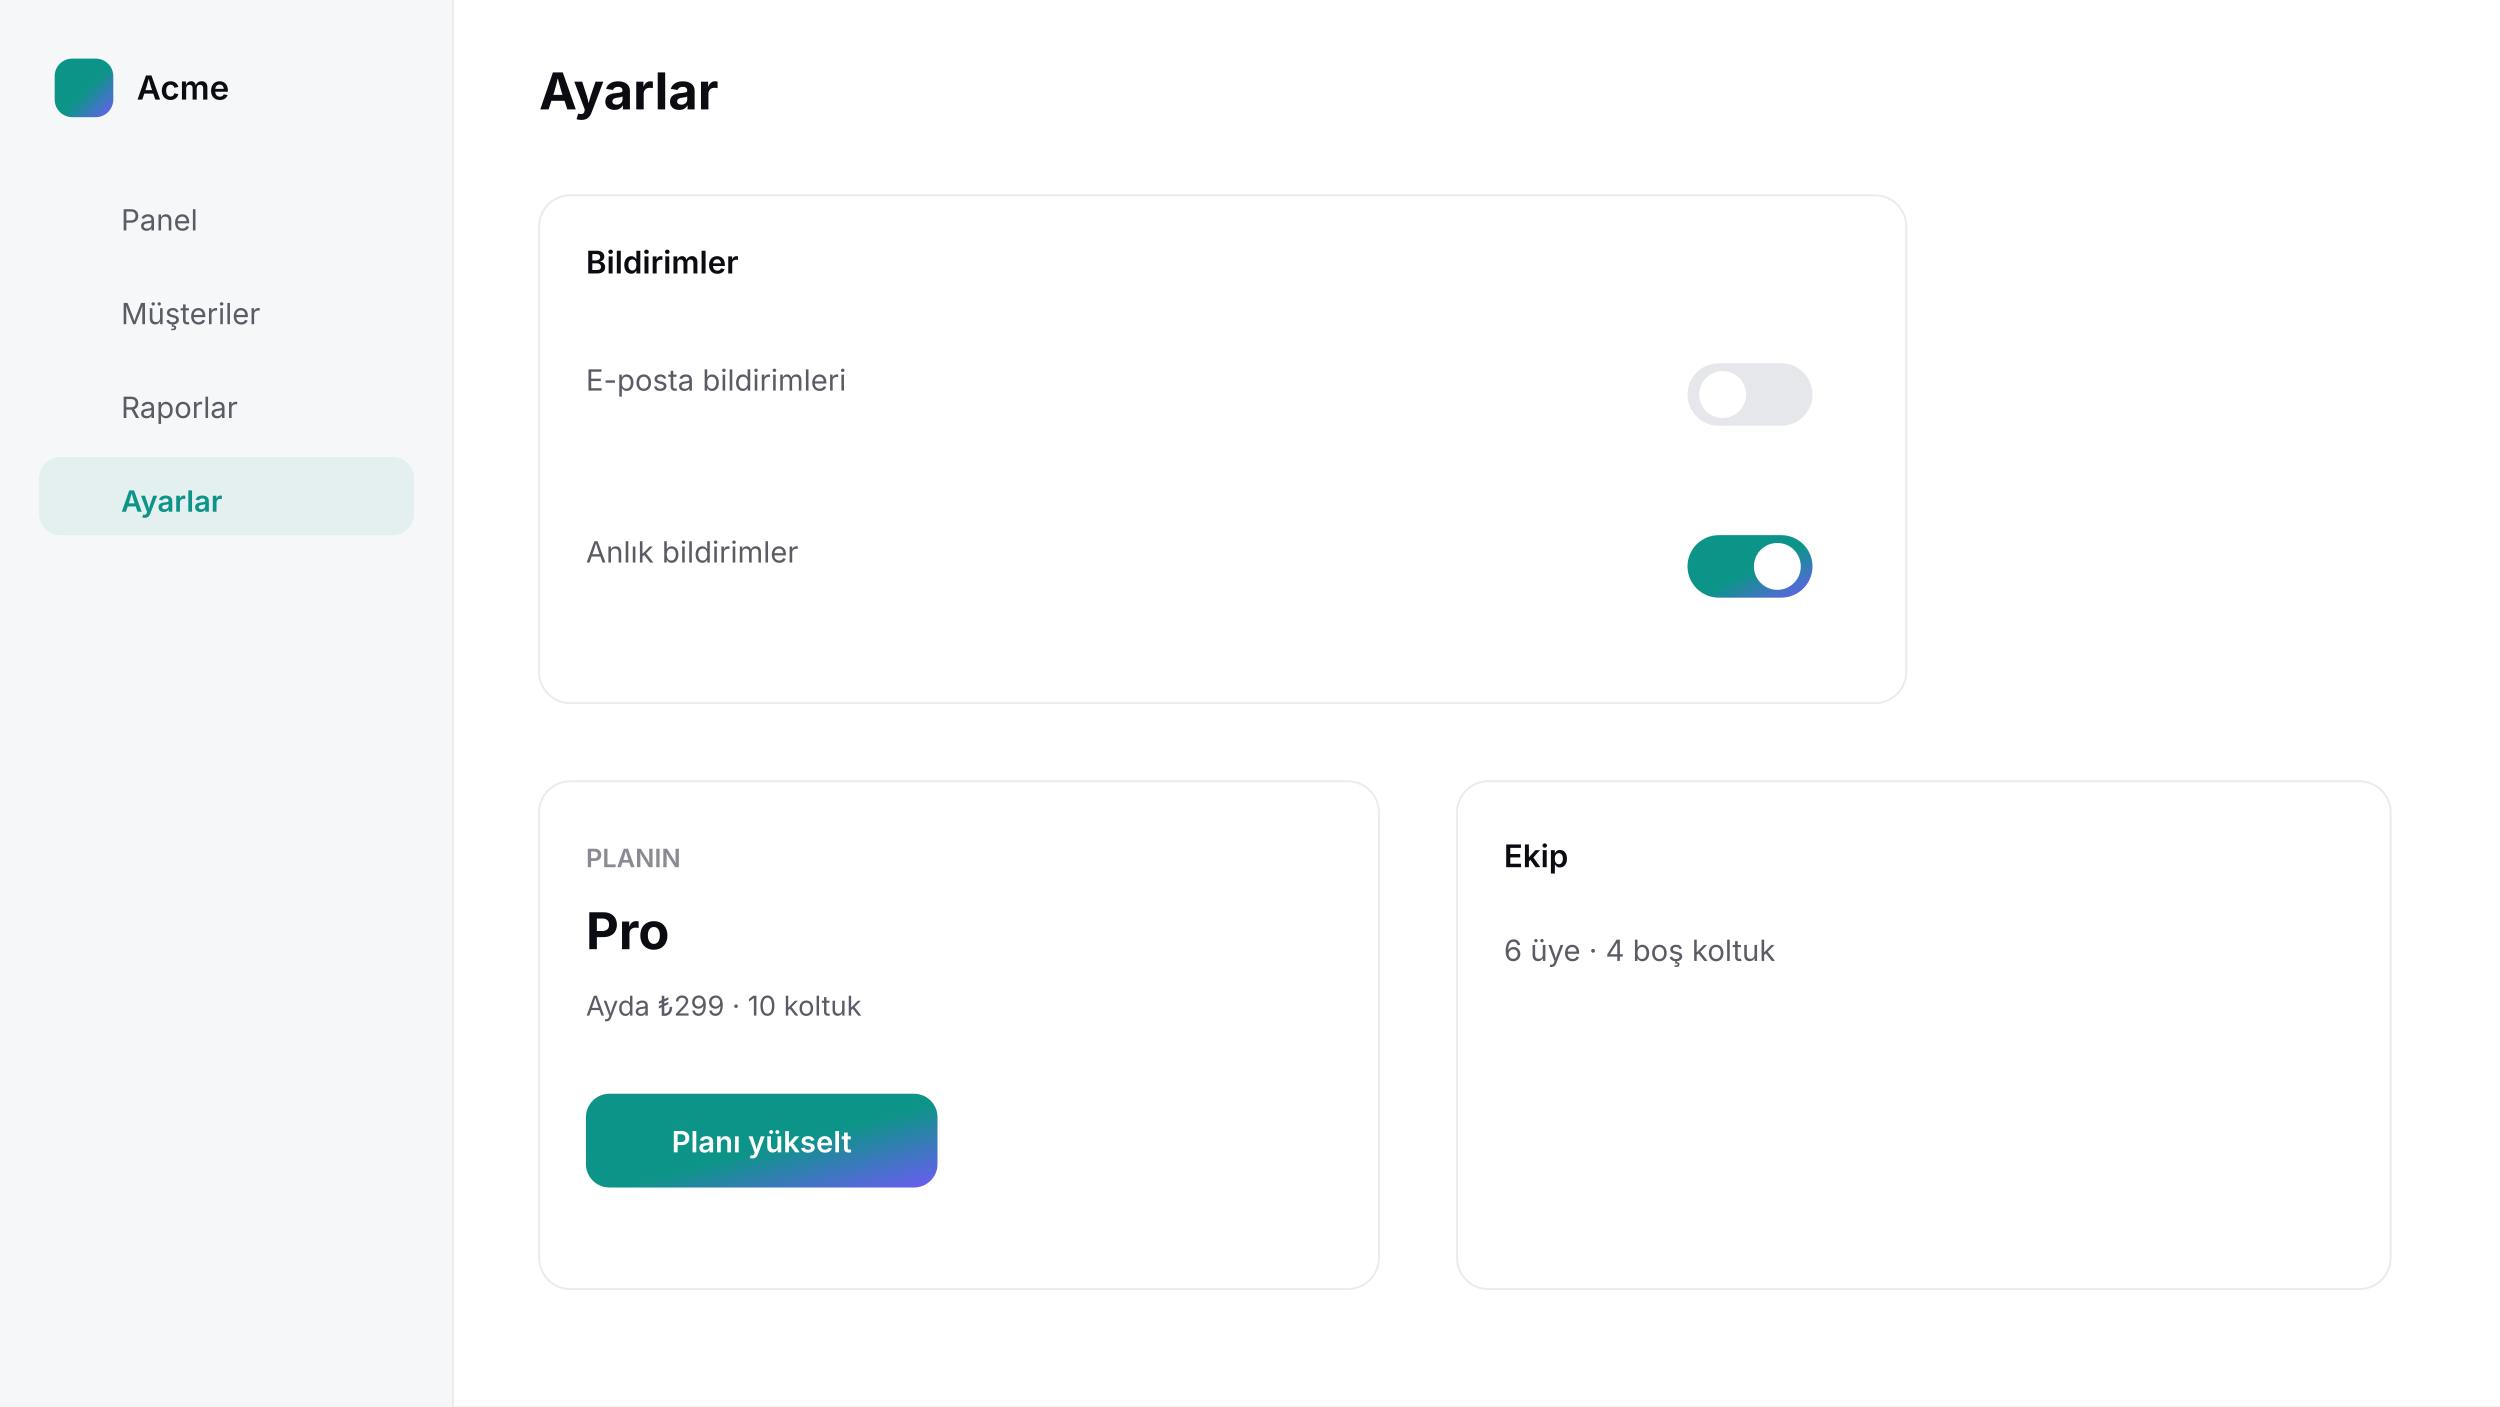
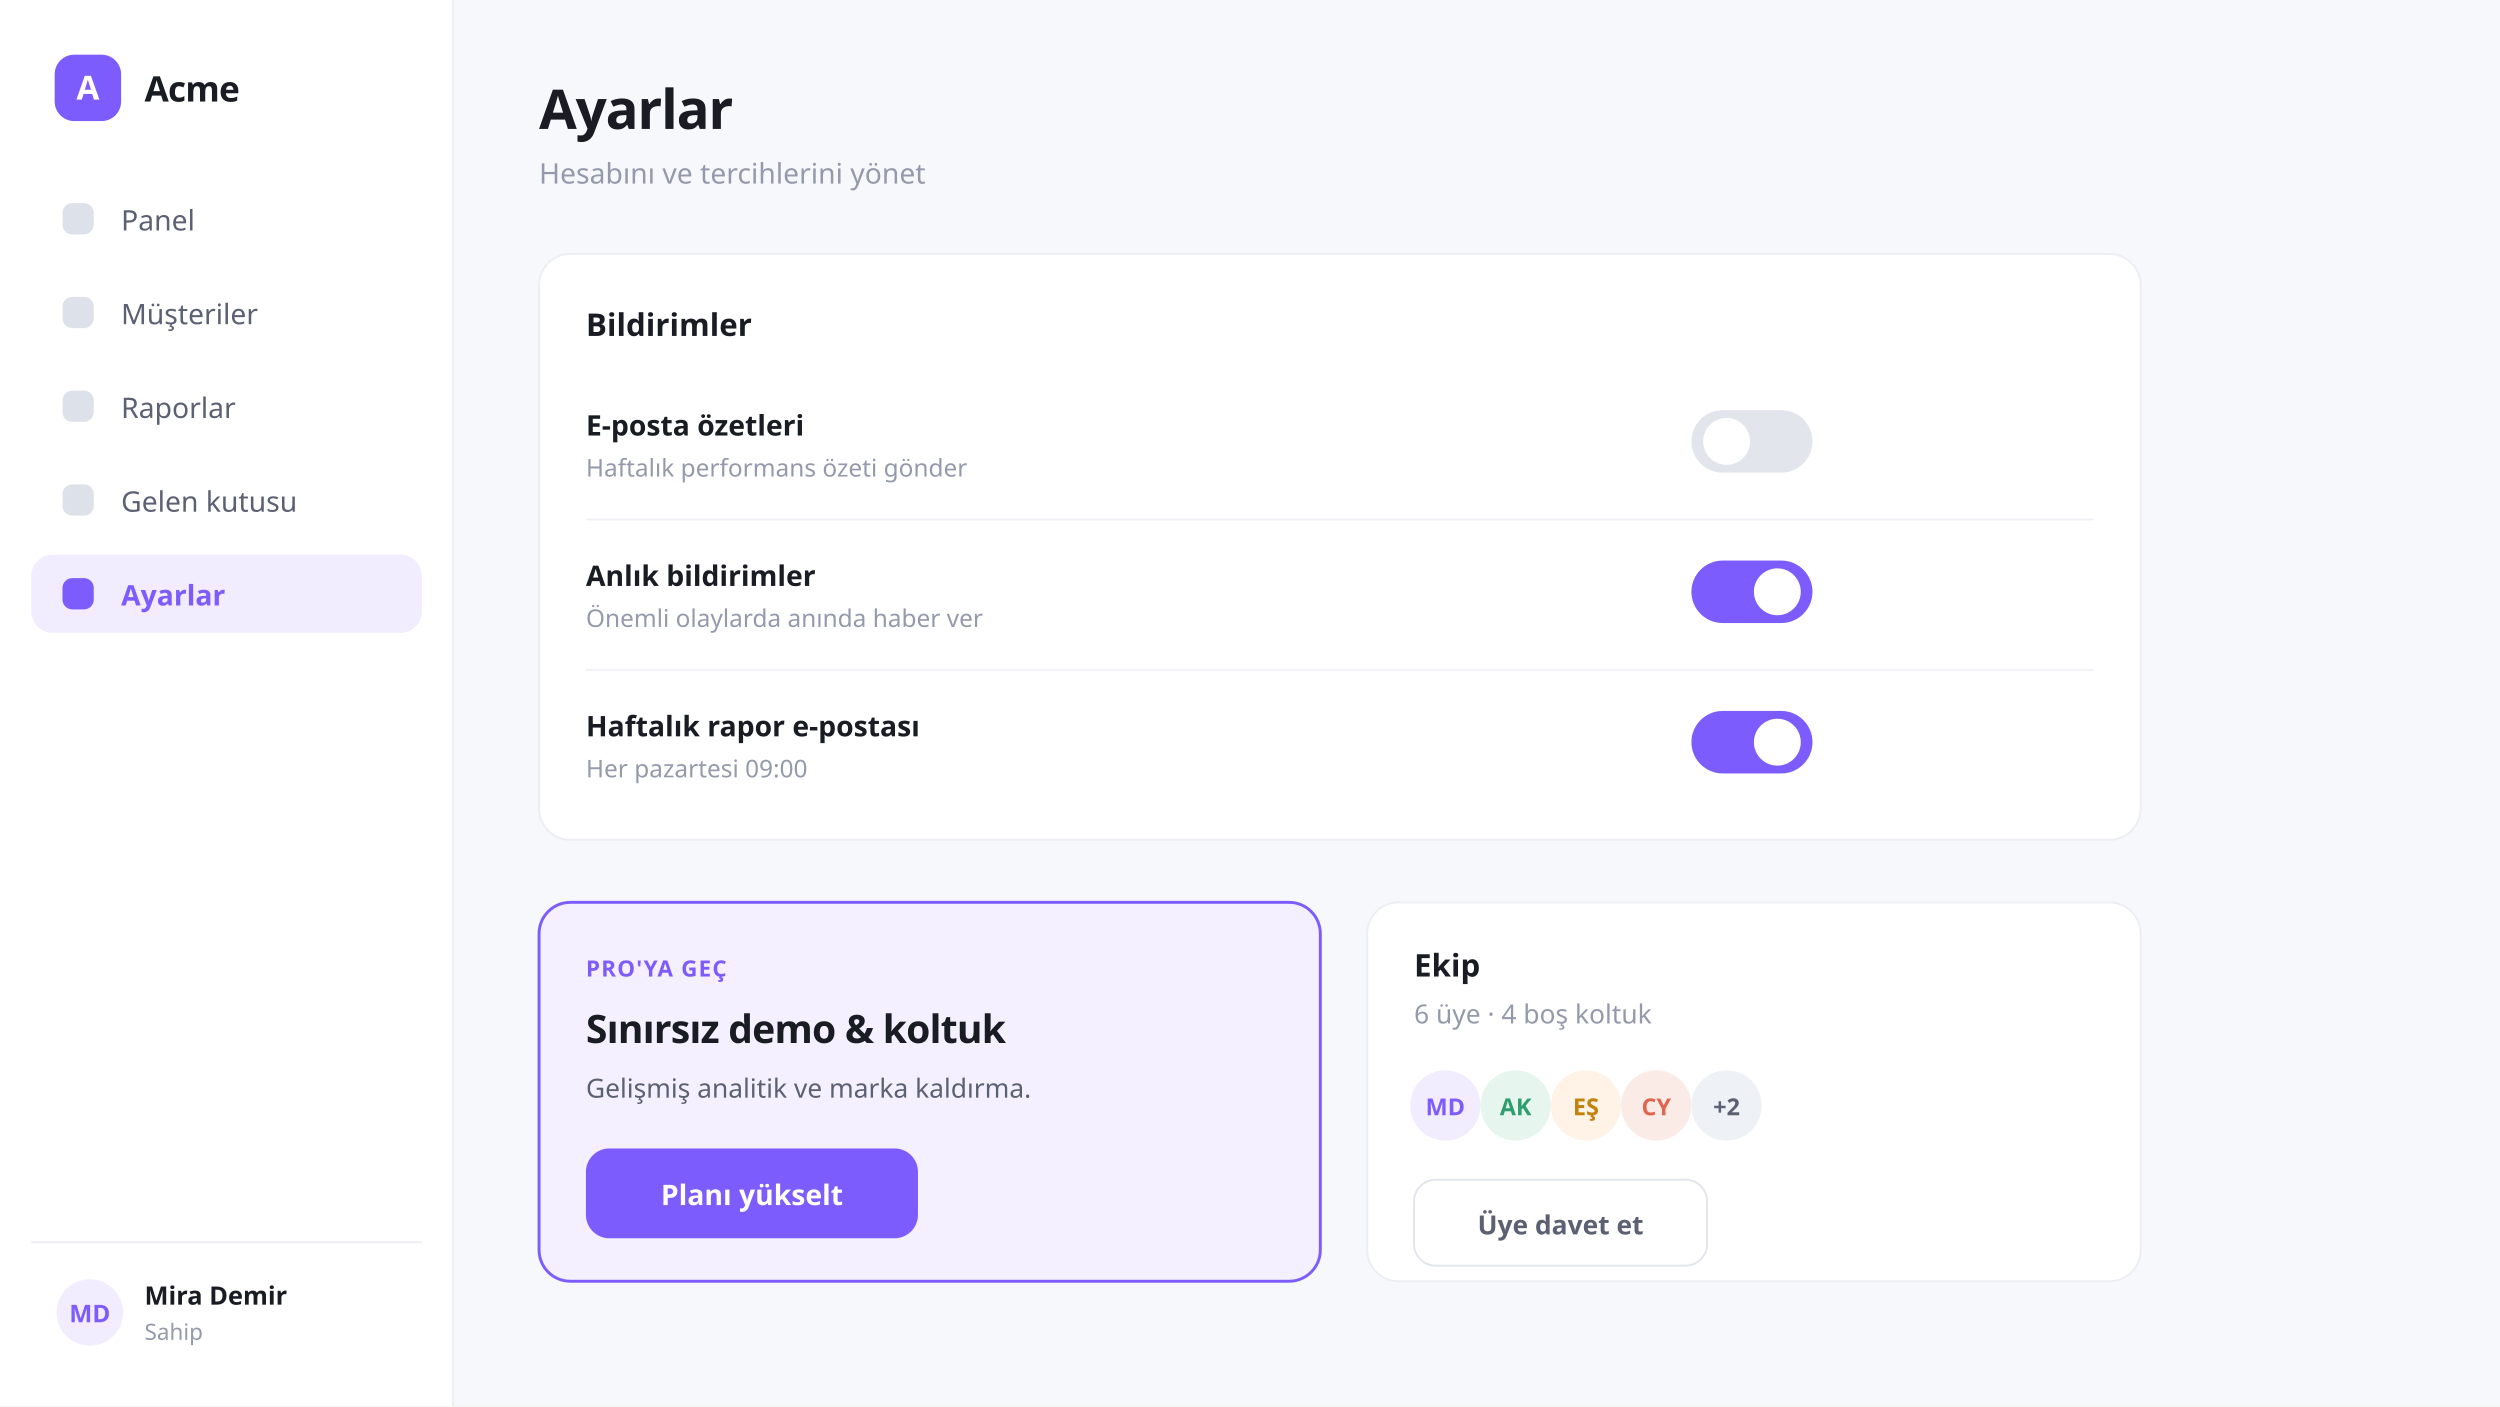
- <svg xmlns="http://www.w3.org/2000/svg" width="1280" height="720" viewBox="0 0 1280 720" font-family="Geist, Inter, system-ui, sans-serif">
-   <defs>
-     <linearGradient id="b4" x1="0" y1="0" x2="1" y2="1">
-       <stop offset="0" stop-color="#0D9488" />
-       <stop offset="0.55" stop-color="#0D9488" />
-       <stop offset="1" stop-color="#6D5BF5" />
-     </linearGradient>
-   </defs>
-   <rect width="1280" height="720" fill="#FFFFFF" />
-   <rect x="0" y="0" width="232" height="720" fill="#F6F7F9" />
-   <line x1="232" y1="0" x2="232" y2="720" stroke="#0000000F" />
-   <rect x="28" y="30" width="30" height="30" rx="9" fill="url(#b4)" />
-   <text x="70" y="51" font-size="17" font-weight="600" fill="#0B0B12">Acme</text>
-   <text x="62" y="118" font-size="15" fill="#5B5B66">Panel</text>
-   <text x="62" y="166" font-size="15" fill="#5B5B66">Müşteriler</text>
-   <text x="62" y="214" font-size="15" fill="#5B5B66">Raporlar</text>
-   <rect x="20" y="234" width="192" height="40" rx="11" fill="#0D948814" />
-   <text x="62" y="262" font-size="15" font-weight="600" fill="#0D9488">Ayarlar</text>
-   <text x="276" y="56" font-size="26" font-weight="700" fill="#0B0B12">Ayarlar</text>
-   <rect x="276" y="100" width="700" height="260" rx="16" fill="#FFFFFF" stroke="#00000014" />
-   <text x="300" y="140" font-size="16" font-weight="600" fill="#0B0B12">Bildirimler</text>
-   <text x="300" y="200" font-size="15" fill="#5B5B66">E-posta bildirimleri</text>
-   <rect x="864" y="186" width="64" height="32" rx="16" fill="#E5E7EB" />
-   <circle cx="882" cy="202" r="12" fill="#FFFFFF" />
-   <text x="300" y="288" font-size="15" fill="#5B5B66">Anlık bildirimler</text>
-   <rect x="864" y="274" width="64" height="32" rx="16" fill="url(#b4)" />
-   <circle cx="910" cy="290" r="12" fill="#FFFFFF" />
-   <rect x="276" y="400" width="430" height="260" rx="16" fill="#FFFFFF" stroke="#00000014" />
-   <text x="300" y="444" font-size="13" font-weight="600" fill="#8A8A94">PLANIN</text>
-   <text x="300" y="486" font-size="26" font-weight="700" fill="#0B0B12">Pro</text>
-   <text x="300" y="520" font-size="14" fill="#5B5B66">Ayda ₺299 · 10 koltuk</text>
-   <rect x="300" y="560" width="180" height="48" rx="12" fill="url(#b4)" />
-   <text x="390" y="590" font-size="15" font-weight="600" fill="#FFFFFF" text-anchor="middle">Planı yükselt</text>
-   <rect x="746" y="400" width="478" height="260" rx="16" fill="#FFFFFF" stroke="#00000014" />
-   <text x="770" y="444" font-size="16" font-weight="600" fill="#0B0B12">Ekip</text>
-   <text x="770" y="492" font-size="15" fill="#5B5B66">6 üye · 4 boş koltuk</text>
+ <svg xmlns="http://www.w3.org/2000/svg" width="1280" height="720" viewBox="0 0 1280 720" font-family="'Hanken Grotesk', system-ui, sans-serif">
+   <rect width="1280" height="720" fill="#F7F8FB" />
+   <rect x="0" y="0" width="232" height="720" fill="#FFFFFF" />
+   <line x1="232" y1="0" x2="232" y2="720" stroke="#ECEEF3" />
+   <rect x="28" y="28" width="34" height="34" rx="10" fill="#7C5CFC" />
+   <text x="45" y="51" font-size="17" font-weight="800" fill="#FFFFFF" text-anchor="middle">A</text>
+   <text x="74" y="52" font-size="18" font-weight="700" fill="#1A1C24" letter-spacing="-0.4">Acme</text>
+   <rect x="32" y="104" width="16" height="16" rx="5" fill="#DDE1EA" />
+   <text x="62" y="118" font-size="14.5" fill="#5B6072">Panel</text>
+   <rect x="32" y="152" width="16" height="16" rx="5" fill="#DDE1EA" />
+   <text x="62" y="166" font-size="14.5" fill="#5B6072">Müşteriler</text>
+   <rect x="32" y="200" width="16" height="16" rx="5" fill="#DDE1EA" />
+   <text x="62" y="214" font-size="14.5" fill="#5B6072">Raporlar</text>
+   <rect x="32" y="248" width="16" height="16" rx="5" fill="#DDE1EA" />
+   <text x="62" y="262" font-size="14.5" fill="#5B6072">Gelen kutusu</text>
+   <rect x="16" y="284" width="200" height="40" rx="11" fill="#F1ECFE" />
+   <rect x="32" y="296" width="16" height="16" rx="5" fill="#7C5CFC" />
+   <text x="62" y="310" font-size="14.5" font-weight="600" fill="#7C5CFC">Ayarlar</text>
+   <line x1="16" y1="636" x2="216" y2="636" stroke="#ECEEF3" />
+   <circle cx="46" cy="672" r="17" fill="#F1ECFE" />
+   <text x="46" y="677" font-size="12.5" font-weight="700" fill="#7C5CFC" text-anchor="middle">MD</text>
+   <text x="74" y="668" font-size="13" font-weight="600" fill="#1A1C24">Mira Demir</text>
+   <text x="74" y="686" font-size="11.5" fill="#9499AB">Sahip</text>
+   <text x="276" y="66" font-size="28" font-weight="700" fill="#1A1C24" letter-spacing="-0.6">Ayarlar</text>
+   <text x="276" y="94" font-size="14.5" fill="#9499AB">Hesabını ve tercihlerini yönet</text>
+   <rect x="276" y="130" width="820" height="300" rx="16" fill="#FFFFFF" stroke="#ECEEF3" />
+   <text x="300" y="172" font-size="16" font-weight="700" fill="#1A1C24">Bildirimler</text>
+   <text x="300" y="223" font-size="14.5" font-weight="600" fill="#1A1C24">E-posta özetleri</text>
+   <text x="300" y="244" font-size="12.5" fill="#9499AB">Haftalık performans özeti gönder</text>
+   <rect x="866" y="210" width="62" height="32" rx="16" fill="#E2E5EC" />
+   <circle cx="884" cy="226" r="12" fill="#FFFFFF" />
+   <line x1="300" y1="266" x2="1072" y2="266" stroke="#F1F2F6" />
+   <text x="300" y="300" font-size="14.5" font-weight="600" fill="#1A1C24">Anlık bildirimler</text>
+   <text x="300" y="321" font-size="12.5" fill="#9499AB">Önemli olaylarda anında haber ver</text>
+   <rect x="866" y="287" width="62" height="32" rx="16" fill="#7C5CFC" />
+   <circle cx="910" cy="303" r="12" fill="#FFFFFF" />
+   <line x1="300" y1="343" x2="1072" y2="343" stroke="#F1F2F6" />
+   <text x="300" y="377" font-size="14.5" font-weight="600" fill="#1A1C24">Haftalık rapor e-postası</text>
+   <text x="300" y="398" font-size="12.5" fill="#9499AB">Her pazartesi 09:00</text>
+   <rect x="866" y="364" width="62" height="32" rx="16" fill="#7C5CFC" />
+   <circle cx="910" cy="380" r="12" fill="#FFFFFF" />
+   <rect x="276" y="462" width="400" height="194" rx="16" fill="#F4F0FF" stroke="#7C5CFC" stroke-width="1.5" />
+   <text x="300" y="500" font-size="11.5" font-weight="700" fill="#7C5CFC" letter-spacing="0.6">PRO'YA GEÇ</text>
+   <text x="300" y="534" font-size="20" font-weight="700" fill="#1A1C24" letter-spacing="-0.4">Sınırsız demo &amp; koltuk</text>
+   <text x="300" y="562" font-size="13.5" fill="#5B6072">Gelişmiş analitik ve marka kaldırma.</text>
+   <rect x="300" y="588" width="170" height="46" rx="12" fill="#7C5CFC" />
+   <text x="385" y="617" font-size="14.5" font-weight="600" fill="#FFFFFF" text-anchor="middle">Planı yükselt</text>
+   <rect x="700" y="462" width="396" height="194" rx="16" fill="#FFFFFF" stroke="#ECEEF3" />
+   <text x="724" y="500" font-size="16" font-weight="700" fill="#1A1C24">Ekip</text>
+   <text x="724" y="524" font-size="13.5" fill="#9499AB">6 üye · 4 boş koltuk</text>
+   <circle cx="740" cy="566" r="18" fill="#F1ECFE" />
+   <text x="740" y="571" font-size="12" font-weight="700" fill="#7C5CFC" text-anchor="middle">MD</text>
+   <circle cx="776" cy="566" r="18" fill="#E6F5EE" />
+   <text x="776" y="571" font-size="12" font-weight="700" fill="#2F9E6F" text-anchor="middle">AK</text>
+   <circle cx="812" cy="566" r="18" fill="#FEF3E6" />
+   <text x="812" y="571" font-size="12" font-weight="700" fill="#C2820B" text-anchor="middle">EŞ</text>
+   <circle cx="848" cy="566" r="18" fill="#FBEBE7" />
+   <text x="848" y="571" font-size="12" font-weight="700" fill="#E0654E" text-anchor="middle">CY</text>
+   <circle cx="884" cy="566" r="18" fill="#EEF1F6" />
+   <text x="884" y="571" font-size="12" font-weight="700" fill="#5B6072" text-anchor="middle">+2</text>
+   <rect x="724" y="604" width="150" height="44" rx="11" fill="#FFFFFF" stroke="#E2E5EC" />
+   <text x="799" y="632" font-size="13.5" font-weight="600" fill="#5B6072" text-anchor="middle">Üye davet et</text>
</svg>
